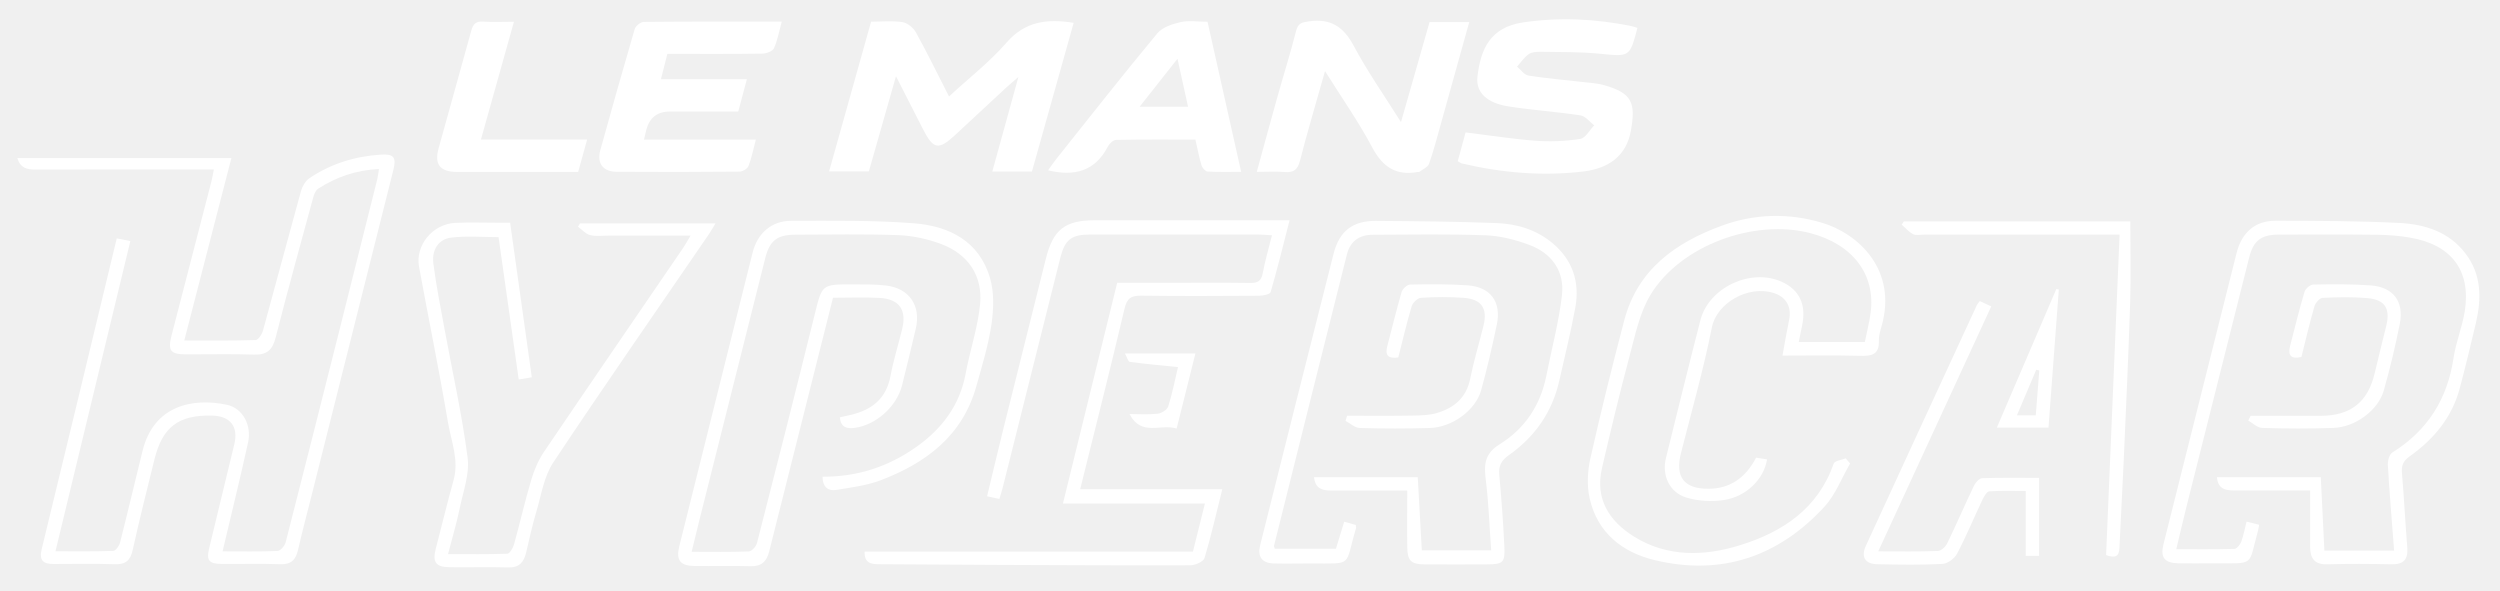
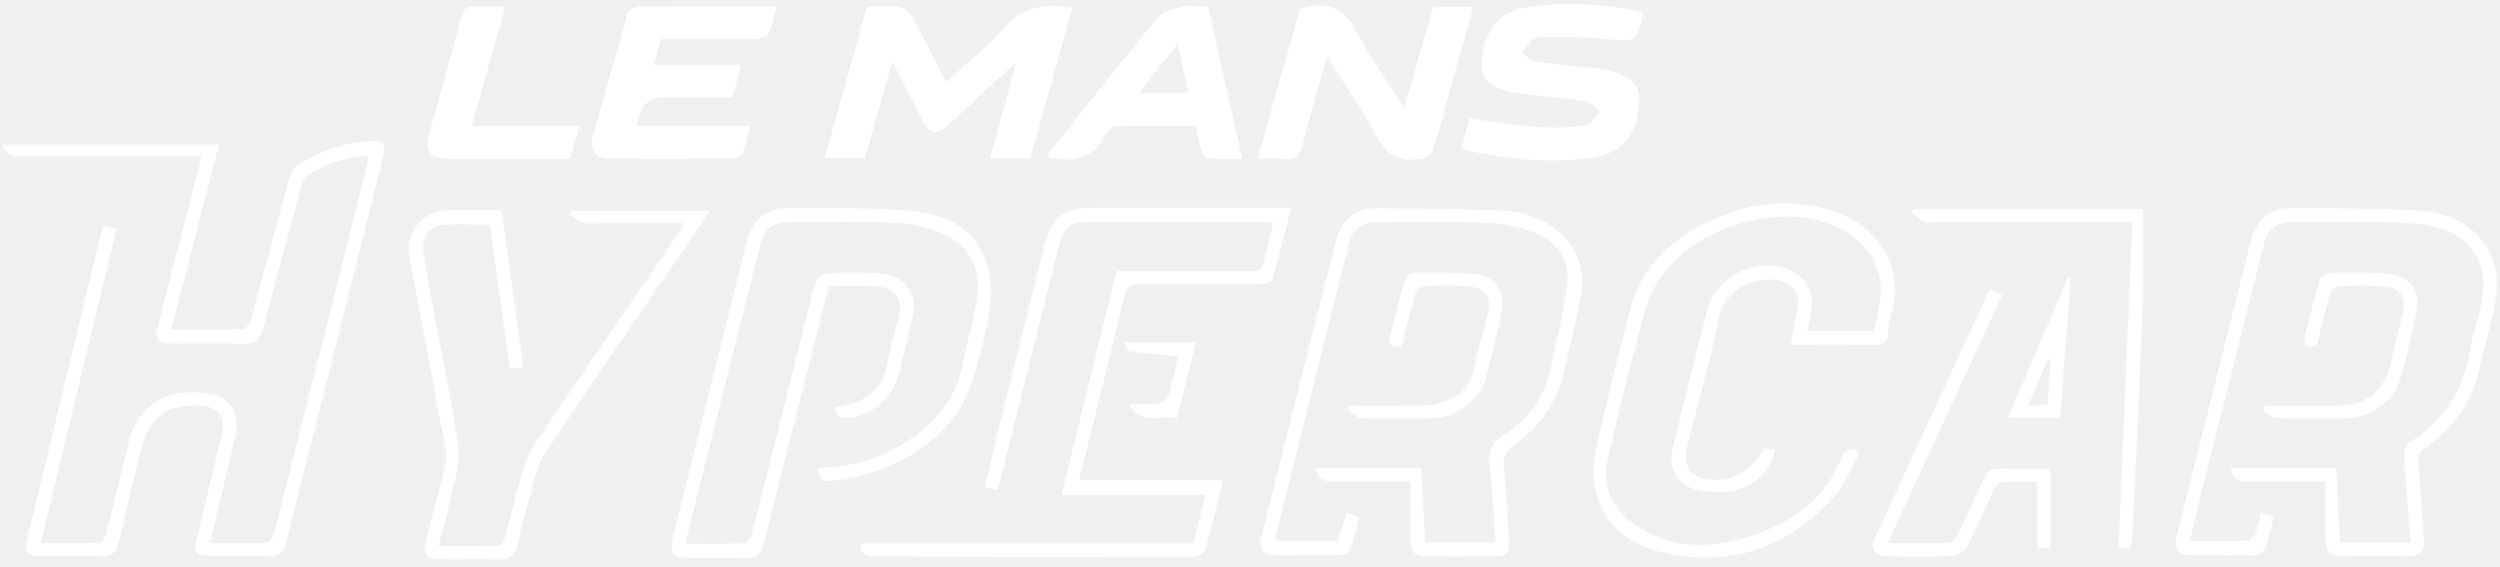
- <svg xmlns="http://www.w3.org/2000/svg" id="Layer_1" data-name="Layer 1" viewBox="0 0 326.29 77.07">
-   <defs>
-     <style>
-       .cls-1 {
-         fill: #fff;
-         stroke-width: 0px;
-       }
-     </style>
-   </defs>
-   <path class="cls-1" d="m29.06,71.96c2.5,0,4.84.05,7.17-.05.38-.02.93-.67,1.05-1.12,2.43-9.46,4.81-18.94,7.2-28.41,1.59-6.31,3.17-12.63,4.75-18.95.1-.4.14-.81.23-1.37-3,.14-5.58,1.05-7.94,2.57-.34.22-.54.77-.66,1.21-1.66,6.07-3.33,12.14-4.89,18.24-.41,1.6-1.15,2.26-2.82,2.2-2.94-.1-5.89-.02-8.84-.03-2.07,0-2.43-.47-1.92-2.47,1.73-6.73,3.48-13.45,5.22-20.17.11-.41.17-.84.3-1.49-.72,0-1.3,0-1.87,0-7.15,0-14.29-.01-21.44.01-1.08,0-1.93-.18-2.34-1.5h27.94c-2.04,7.9-4.07,15.76-6.15,23.81,3.24,0,6.28.04,9.32-.06.34-.01.82-.75.95-1.22,1.67-6.06,3.28-12.15,4.96-18.21.17-.62.58-1.33,1.09-1.68,2.81-1.91,5.97-2.87,9.34-3.09,1.69-.11,2.04.35,1.63,2-3.52,14.06-7.06,28.11-10.59,42.16-.62,2.47-1.28,4.94-1.85,7.42-.3,1.31-.9,1.94-2.35,1.88-2.56-.1-5.13-.01-7.69-.04-1.59-.02-1.94-.47-1.57-2.01,1.09-4.54,2.2-9.07,3.29-13.61.56-2.31-.52-3.69-2.92-3.74-4.34-.1-6.45,1.48-7.49,5.67-.98,3.95-1.97,7.9-2.85,11.87-.3,1.37-.93,1.91-2.34,1.86-2.67-.09-5.35-.03-8.02-.03-1.33,0-1.87-.48-1.52-1.93,3.17-13.02,6.3-26.05,9.44-39.08.11-.46.22-.92.36-1.49.59.12,1.1.22,1.77.36-3.25,13.47-6.48,26.85-9.77,40.48,2.68,0,5.11.04,7.54-.05.32-.01.78-.66.89-1.09,1.02-4,1.95-8.02,2.95-12.02,1.45-5.81,6.44-6.92,10.99-5.96,2.07.44,3.26,2.67,2.77,4.9-1.02,4.66-2.17,9.29-3.33,14.23Z" />
-   <path class="cls-1" d="m155.7,71.98c.53-2.12,1.01-4.07,1.56-6.26h-18.53c2.39-9.71,4.71-19.18,7.08-28.81,2.42,0,4.81,0,7.2,0,3.38,0,6.76-.03,10.15.02.99.02,1.46-.26,1.65-1.28.29-1.59.76-3.15,1.2-4.94-.67-.04-1.23-.1-1.79-.1-7.31,0-14.62,0-21.93,0-2.45,0-3.3.65-3.9,3.03-2.51,10-5.01,20-7.52,30-.12.47-.27.93-.44,1.48-.52-.12-.97-.22-1.6-.35.74-3.07,1.43-6.01,2.16-8.94,1.83-7.37,3.69-14.73,5.52-22.1.93-3.73,2.48-4.98,6.32-4.98,7.75,0,15.49,0,23.24,0,.65,0,1.3,0,2.24,0-.83,3.25-1.59,6.33-2.47,9.37-.08.29-.98.47-1.5.48-5.13.03-10.26.06-15.38-.01-1.31-.02-1.87.32-2.19,1.69-1.84,7.81-3.81,15.59-5.79,23.57h18.55c-.79,3.14-1.45,6.09-2.32,8.98-.14.47-1.21.95-1.86.95-8.34.03-16.69-.02-25.04-.05-5.18-.02-10.36-.06-15.54-.09-1.06,0-1.99-.13-1.92-1.65h42.84Z" />
-   <path class="cls-1" d="m107.36,62.22c4.58.02,8.59-1.32,12.21-3.87,3.38-2.39,5.7-5.45,6.47-9.62.56-3.03,1.59-6,1.88-9.05.35-3.73-1.6-6.54-5.13-7.85-1.76-.65-3.68-1.07-5.55-1.14-4.47-.16-8.94-.07-13.41-.06-2.37,0-3.37.75-3.95,3.05-2.88,11.41-5.74,22.83-8.61,34.25-.33,1.3-.64,2.61-1,4.09,2.58,0,5.03.05,7.47-.05.38-.02.95-.65,1.06-1.1,2.55-9.93,5.07-19.87,7.53-29.82.97-3.92.9-3.95,4.93-3.93,1.47,0,2.95-.03,4.41.15,3.01.36,4.55,2.65,3.86,5.6-.58,2.48-1.18,4.96-1.8,7.43-.71,2.79-3.44,5.21-6.24,5.55-.96.12-1.75-.06-1.88-1.38.51-.11,1.01-.22,1.51-.34,2.71-.66,4.55-2.12,5.1-5.04.39-2.08,1.03-4.1,1.53-6.16.61-2.51-.39-3.92-3-4.05-1.95-.1-3.92-.02-6.03-.02-1.02,4.07-2.03,8.1-3.05,12.13-1.76,7-3.53,13.99-5.28,20.99-.32,1.27-.98,1.96-2.4,1.92-2.45-.07-4.91,0-7.36-.03-1.85-.02-2.42-.76-1.98-2.55,3.19-12.79,6.38-25.57,9.58-38.36.63-2.51,2.47-4.14,5.02-4.14,5.34,0,10.7-.09,16.01.32,4.57.35,8.54,2.31,9.95,7.13.56,1.89.48,4.09.19,6.08-.4,2.72-1.23,5.39-1.97,8.05-1.81,6.5-6.6,10.05-12.54,12.3-1.81.68-3.8.92-5.72,1.24-1.02.17-1.79-.29-1.82-1.72Z" />
-   <path class="cls-1" d="m134.7,22.39h-5.19c1.11-4.03,2.2-7.96,3.41-12.35-.74.65-1.17,1-1.57,1.37-2.24,2.07-4.47,4.16-6.71,6.23-2.16,2-2.83,1.86-4.19-.81-1.1-2.17-2.21-4.34-3.51-6.88-1.24,4.36-2.38,8.37-3.54,12.42h-5.19c1.84-6.56,3.64-12.99,5.48-19.54,1.4,0,2.78-.15,4.1.06.65.1,1.43.74,1.76,1.35,1.49,2.7,2.84,5.47,4.31,8.35,2.61-2.41,5.31-4.5,7.51-7.03,2.41-2.77,5.26-3.14,8.76-2.58-1.8,6.43-3.61,12.87-5.44,19.39Z" />
-   <path class="cls-1" d="m232.64,46.42c.31-1.7.56-3.19.87-4.67.35-1.69-.38-3.01-2.05-3.52-3.34-1.03-7.4,1.34-8.03,4.49-1.1,5.53-2.65,10.96-4.04,16.43-.79,3.12.41,4.67,3.64,4.64,2.69-.02,4.76-1.35,6.17-4.06.44.07.94.15,1.43.23-.41,2.55-2.68,4.85-5.62,5.3-1.6.24-3.4.15-4.94-.33-2.21-.69-3.19-2.92-2.64-5.14,1.48-6,2.96-12.01,4.5-18,1.1-4.28,6.6-6.84,10.62-5.01,2.31,1.05,3.22,2.98,2.66,5.67-.14.69-.28,1.37-.44,2.19h8.62c.26-1.31.6-2.57.76-3.85.65-4.99-2.35-8.91-7.86-10.36-7.3-1.91-16.92,1.57-20.85,8.01-1.45,2.38-2.03,5.33-2.77,8.09-1.29,4.82-2.45,9.68-3.58,14.54-.94,4.02.91,6.92,4.15,8.95,4.38,2.73,9.21,2.59,13.89,1.13,5.54-1.72,10.15-4.77,12.2-10.65.13-.36,1.02-.46,1.56-.68.19.22.38.45.58.67-1.1,1.89-1.9,4.06-3.34,5.63-6.01,6.54-13.48,9.08-22.19,6.98-4.19-1.01-7.43-3.56-8.45-7.99-.39-1.67-.3-3.59.08-5.28,1.35-6.03,2.85-12.04,4.42-18.02,1.74-6.63,6.69-10.13,12.69-12.34,4.29-1.58,8.76-1.71,13.17-.38,4.71,1.42,9.81,6.15,7.73,13.47-.18.62-.38,1.28-.36,1.91.07,1.89-1.01,2.01-2.51,1.97-3.31-.09-6.63-.03-10.08-.03Z" />
-   <path class="cls-1" d="m284.02,71.68c2.62,0,5.11.03,7.59-.04.32,0,.75-.53.9-.91.3-.8.45-1.66.7-2.65.58.15,1.07.27,1.64.41-.05.29-.07.5-.12.69-1.35,4.81-.27,4.33-5.85,4.34-1.53,0-3.05.03-4.58,0-1.8-.04-2.36-.77-1.94-2.46,3.18-12.68,6.36-25.36,9.55-38.04.68-2.68,2.41-4.21,5.08-4.21,5.39.01,10.8.02,16.18.29,3.32.17,6.47,1.16,8.62,3.99,2.09,2.74,2.1,5.86,1.36,9.04-.67,2.85-1.36,5.7-2.11,8.54-1.01,3.81-3.4,6.66-6.54,8.89-.83.59-1.09,1.17-1.01,2.15.28,3.26.44,6.52.7,9.78.12,1.56-.52,2.19-2.07,2.16-2.78-.06-5.56-.08-8.34,0-1.68.06-2.26-.75-2.27-2.25,0-2.39,0-4.78,0-7.39-3.6,0-6.79,0-9.99,0-1.14,0-2.04-.24-2.17-1.73h13.55c.15,3.14.31,6.32.47,9.58h9.1c-.29-3.78-.6-7.47-.82-11.16-.03-.55.19-1.4.59-1.64,4.59-2.87,7.18-6.96,7.98-12.31.31-2.08,1.15-4.09,1.48-6.17.81-5.27-1.74-8.64-7.16-9.57-1.39-.24-2.81-.35-4.22-.37-4.31-.05-8.62-.03-12.92-.02-2.28,0-3.3.8-3.84,2.96-2.72,10.78-5.43,21.57-8.14,32.35-.46,1.83-.88,3.67-1.38,5.74Z" />
-   <path class="cls-1" d="m183.64,64.02c-3.66,0-6.82,0-9.97,0-1.15,0-2.01-.29-2.17-1.74h13.54c.18,3.15.35,6.29.53,9.55h9.05c-.22-3.06-.32-6.1-.69-9.1-.25-2.01-.24-3.49,1.82-4.76,3.25-2.01,5.31-5.08,6.07-8.92.69-3.51,1.63-6.98,2.04-10.52.36-3.15-1.34-5.49-4.29-6.58-1.81-.67-3.78-1.17-5.69-1.24-4.9-.18-9.81-.09-14.72-.07-1.75,0-2.93.86-3.36,2.54-3.19,12.68-6.35,25.36-9.52,38.05-.02.09.05.2.1.39h7.98c.33-1.09.69-2.26,1.08-3.53.56.16,1.05.3,1.51.43.02.21.06.33.03.43-1.53,5.12-.24,4.57-6,4.59-1.58,0-3.16.04-4.74,0-1.54-.05-2.14-.87-1.77-2.38,3.18-12.68,6.36-25.36,9.58-38.03.75-2.96,2.49-4.32,5.52-4.3,5.29.04,10.57.08,15.85.29,2.64.11,5.17.89,7.25,2.65,2.59,2.18,3.53,5.06,2.94,8.34-.58,3.2-1.38,6.36-2.09,9.54-.92,4.13-3.19,7.36-6.61,9.77-.96.68-1.34,1.38-1.23,2.55.28,3.09.51,6.19.66,9.29.11,2.17-.15,2.39-2.26,2.4-2.73.01-5.45.02-8.18,0-1.73-.01-2.21-.48-2.23-2.26-.04-2.39,0-4.77,0-7.35Z" />
-   <path class="cls-1" d="m172.94,9.27c-1.16,4.12-2.29,7.89-3.27,11.7-.31,1.21-.85,1.58-2.02,1.48-1.14-.09-2.28-.02-3.62-.02.9-3.28,1.76-6.45,2.64-9.6.82-2.93,1.74-5.83,2.48-8.77.26-1.04.76-1.14,1.67-1.27,2.8-.41,4.51.66,5.85,3.17,1.78,3.35,3.98,6.47,6.18,9.98,1.3-4.55,2.51-8.8,3.73-13.06h5.18c-1.25,4.51-2.48,8.93-3.72,13.35-.48,1.72-.93,3.46-1.53,5.15-.16.45-.83.71-1.28,1.06-.03.03-.11,0-.16,0-2.85.53-4.61-.63-5.98-3.21-1.77-3.34-3.97-6.46-6.16-9.96Z" />
-   <path class="cls-1" d="m87.1,7.04c-.29,1.15-.54,2.13-.84,3.3h11.22c-.39,1.46-.74,2.76-1.13,4.22-2.97,0-5.95,0-8.94,0q-2.44,0-3.06,2.4c-.09.36-.17.72-.3,1.26h14.6c-.34,1.28-.55,2.41-.96,3.45-.14.35-.77.73-1.18.73-5.34.05-10.68.06-16.03.02-1.79-.01-2.6-1.12-2.13-2.82,1.46-5.28,2.95-10.55,4.49-15.81.12-.41.78-.93,1.19-.93,5.94-.06,11.88-.04,18-.04-.34,1.24-.54,2.42-1.01,3.47-.18.4-.99.7-1.52.71-4.08.06-8.17.03-12.4.03Z" />
-   <path class="cls-1" d="m213.71,3.64c-1.01,3.85-1,3.76-4.94,3.37-2.54-.25-5.11-.21-7.66-.25-.53,0-1.18.02-1.58.3-.6.42-1.03,1.08-1.53,1.64.49.4.94,1.07,1.47,1.16,2.31.37,4.64.56,6.97.83.97.11,1.97.16,2.9.42,3.75,1.04,4.14,2.38,3.52,5.93-.58,3.33-2.95,4.95-6.19,5.34-5.36.64-10.65.18-15.88-1.05-.15-.04-.28-.15-.53-.29.34-1.26.69-2.53,1.02-3.76,3.1.38,6.1.86,9.12,1.09,1.94.14,3.93.06,5.85-.24.68-.11,1.22-1.15,1.82-1.77-.59-.45-1.14-1.2-1.79-1.3-3.12-.48-6.28-.68-9.39-1.17-2.79-.43-4.29-1.81-4.06-3.85.4-3.66,1.7-6.48,5.93-7.11,4.72-.71,9.45-.48,14.14.47.26.05.51.15.82.24Z" />
-   <path class="cls-1" d="m69.41,49.24c-.59.1-1.01.17-1.71.29-.88-6.21-1.75-12.38-2.63-18.58-2.1,0-4.16-.18-6.17.06-1.65.19-2.57,1.58-2.34,3.38.37,2.9.95,5.78,1.48,8.67,1.02,5.55,2.27,11.08,2.99,16.67.28,2.14-.59,4.45-1.04,6.66-.4,1.91-.95,3.78-1.51,5.93,2.67,0,5.21.04,7.73-.05.31-.01.73-.71.86-1.16.79-2.82,1.43-5.68,2.27-8.49.38-1.27.92-2.56,1.66-3.65,6.02-8.89,12.1-17.74,18.16-26.61.29-.43.54-.89.97-1.61-3.75,0-7.21,0-10.68,0-.82,0-1.67.13-2.44-.07-.58-.15-1.05-.71-1.57-1.09.08-.14.17-.29.25-.43h17.69c-.31.51-.54.94-.82,1.35-6.8,9.94-13.69,19.82-20.35,29.85-1.21,1.82-1.56,4.23-2.2,6.39-.53,1.77-.92,3.58-1.34,5.37-.3,1.25-.9,1.99-2.35,1.94-2.56-.08-5.13.01-7.69-.03-1.76-.03-2.2-.68-1.76-2.39.78-2.99,1.5-6,2.33-8.98.73-2.62-.31-5.05-.73-7.52-1.15-6.8-2.54-13.55-3.78-20.33-.51-2.8,1.79-5.58,4.72-5.72,1.9-.09,3.82-.02,5.73-.02.43,0,.86,0,1.44,0,.94,6.72,1.87,13.36,2.83,20.18Z" />
-   <path class="cls-1" d="m157.6,2.83c1.47,6.57,2.91,12.96,4.39,19.6-1.52,0-2.96.04-4.39-.04-.28-.02-.68-.47-.78-.8-.32-1.04-.51-2.11-.8-3.37-3.44,0-6.9-.03-10.36.04-.37,0-.87.49-1.07.87-1.66,3.21-4.34,3.93-7.8,3.1.33-.46.67-.97,1.04-1.44,4.38-5.5,8.72-11.02,13.21-16.43.66-.8,1.95-1.22,3.03-1.47,1.08-.25,2.27-.05,3.54-.05Zm-3.92,4.84c-1.77,2.24-3.29,4.16-4.94,6.26h6.32c-.45-2.03-.88-3.96-1.38-6.26Z" />
-   <path class="cls-1" d="m67.08,2.83c-1.46,5.2-2.86,10.2-4.31,15.38h13.86c-.41,1.48-.76,2.77-1.17,4.23-1.77,0-3.56,0-5.34,0-3.49,0-6.98.01-10.47,0-2.22-.01-2.98-.97-2.41-3.07,1.41-5.13,2.87-10.24,4.27-15.37.24-.88.63-1.25,1.57-1.18,1.25.09,2.5.02,3.99.02Z" />
-   <path class="cls-1" d="m276.65,30.62c-8.72,0-17.12,0-25.51,0-.49,0-1.06.14-1.45-.06-.56-.28-1-.82-1.49-1.24.09-.14.19-.28.28-.42h29.56c0,3.57.09,7.09-.02,10.61-.22,6.87-.54,13.74-.84,20.6-.17,3.81-.39,7.62-.56,11.43-.05,1.06-.51,1.35-1.74.91.58-13.81,1.17-27.72,1.76-41.83Z" />
-   <path class="cls-1" d="m258.41,39.3c.45.21.89.42,1.48.69-4.9,10.62-9.78,21.19-14.75,31.97,2.79,0,5.3.05,7.79-.05.43-.02,1.01-.56,1.22-1.01,1.21-2.49,2.3-5.04,3.5-7.54.2-.41.7-.94,1.07-.95,2.49-.08,4.99-.04,7.41-.04v10.18h-1.74v-8.47c-1.56,0-3.17-.06-4.76.05-.31.02-.66.63-.86,1.03-1.12,2.36-2.12,4.78-3.33,7.09-.33.63-1.24,1.32-1.92,1.35-2.83.15-5.67.1-8.5.04-1.6-.03-2.16-.95-1.5-2.39,4.81-10.47,9.64-20.94,14.48-31.4.09-.19.25-.35.4-.56Z" />
-   <path class="cls-1" d="m182.51,46.65c-1.34.21-1.76-.3-1.45-1.46.62-2.36,1.19-4.73,1.87-7.07.12-.41.72-.97,1.1-.98,2.5-.05,5.02-.07,7.52.1,2.99.21,4.43,2.17,3.81,5.12-.6,2.87-1.26,5.72-2.04,8.55-.72,2.62-3.77,4.86-6.69,4.95-3.05.09-6.11.09-9.16,0-.63-.02-1.24-.6-1.86-.93.07-.22.14-.45.21-.67,2.85,0,5.7.03,8.55-.02,1.08-.02,2.21-.04,3.22-.35,2.2-.67,3.79-1.98,4.29-4.44.47-2.34,1.17-4.63,1.74-6.94.56-2.27-.25-3.47-2.61-3.64-1.84-.13-3.71-.12-5.56,0-.43.03-1.06.63-1.2,1.09-.66,2.22-1.19,4.49-1.75,6.68Z" />
-   <path class="cls-1" d="m293.75,54.27c3.05,0,6.09,0,9.14,0,3.94-.01,6.17-1.81,7.06-5.61.48-2.06,1-4.11,1.5-6.16.54-2.23-.17-3.39-2.46-3.59-1.95-.17-3.92-.13-5.88-.03-.37.02-.91.66-1.04,1.1-.63,2.18-1.14,4.4-1.7,6.61-1.35.31-1.79-.19-1.48-1.42.61-2.36,1.19-4.73,1.88-7.07.12-.41.73-.95,1.13-.96,2.5-.05,5.02-.07,7.51.11,2.95.21,4.38,2.1,3.8,5.03-.58,2.92-1.28,5.83-2.09,8.69-.72,2.57-3.72,4.78-6.57,4.88-3.1.11-6.21.1-9.31,0-.61-.02-1.21-.62-1.81-.96.11-.21.21-.42.32-.63Z" />
-   <path class="cls-1" d="m267.35,55.81h-6.73c2.61-6.08,5.18-12.08,7.76-18.08.11.02.22.03.33.05-.45,5.95-.89,11.9-1.35,18.03Zm-1.65-1.6c.16-2.04.31-3.95.46-5.86l-.4-.09c-.82,1.93-1.64,3.87-2.52,5.95h2.46Z" />
-   <path class="cls-1" d="m153.75,47.91c-2.16-.22-4.24-.4-6.3-.68-.21-.03-.35-.59-.63-1.1h9.2c-.8,3.2-1.59,6.39-2.45,9.8-2.09-.66-4.61,1.08-6.15-1.89,1.22,0,2.46.09,3.67-.04.51-.06,1.24-.52,1.38-.95.54-1.7.88-3.46,1.28-5.15Z" />
+ <svg xmlns="http://www.w3.org/2000/svg" width="322" height="73" viewBox="0 0 322 73" fill="none">
+   <path d="M27.06 69.96C29.56 69.96 31.9 70.01 34.23 69.91C34.61 69.89 35.16 69.24 35.28 68.79C37.71 59.33 40.09 49.85 42.48 40.38C44.07 34.07 45.65 27.75 47.23 21.43C47.33 21.03 47.37 20.62 47.46 20.06C44.46 20.2 41.88 21.11 39.52 22.63C39.18 22.85 38.98 23.4 38.86 23.84C37.2 29.91 35.53 35.98 33.97 42.08C33.56 43.68 32.82 44.34 31.15 44.28C28.21 44.18 25.26 44.26 22.31 44.25C20.24 44.25 19.88 43.78 20.39 41.78C22.12 35.05 23.87 28.33 25.61 21.61C25.72 21.2 25.78 20.77 25.91 20.12C25.19 20.12 24.61 20.12 24.04 20.12C16.89 20.12 9.75 20.11 2.6 20.13C1.52 20.13 0.67 19.95 0.26 18.63H28.2C26.16 26.53 24.13 34.39 22.05 42.44C25.29 42.44 28.33 42.48 31.37 42.38C31.71 42.37 32.19 41.63 32.32 41.16C33.99 35.1 35.6 29.01 37.28 22.95C37.45 22.33 37.86 21.62 38.37 21.27C41.18 19.36 44.34 18.4 47.71 18.18C49.4 18.07 49.75 18.53 49.34 20.18C45.82 34.24 42.28 48.29 38.75 62.34C38.13 64.81 37.47 67.28 36.9 69.76C36.6 71.07 36 71.7 34.55 71.64C31.99 71.54 29.42 71.63 26.86 71.6C25.27 71.58 24.92 71.13 25.29 69.59C26.38 65.05 27.49 60.52 28.58 55.98C29.14 53.67 28.06 52.29 25.66 52.24C21.32 52.14 19.21 53.72 18.17 57.91C17.19 61.86 16.2 65.81 15.32 69.78C15.02 71.15 14.39 71.69 12.98 71.64C10.31 71.55 7.63 71.61 4.96 71.61C3.63 71.61 3.09 71.13 3.44 69.68C6.61 56.66 9.74 43.63 12.88 30.6C12.99 30.14 13.1 29.68 13.24 29.11C13.83 29.23 14.34 29.33 15.01 29.47C11.76 42.94 8.53 56.32 5.24 69.95C7.92 69.95 10.35 69.99 12.78 69.9C13.1 69.89 13.56 69.24 13.67 68.81C14.69 64.81 15.62 60.79 16.62 56.79C18.07 50.98 23.06 49.87 27.61 50.83C29.68 51.27 30.87 53.5 30.38 55.73C29.36 60.39 28.21 65.02 27.05 69.96H27.06Z" fill="white" />
+   <path d="M153.7 69.98C154.23 67.86 154.71 65.91 155.26 63.72H136.73C139.12 54.01 141.44 44.54 143.81 34.91C146.23 34.91 148.62 34.91 151.01 34.91C154.39 34.91 157.77 34.88 161.16 34.93C162.15 34.95 162.62 34.67 162.81 33.65C163.1 32.06 163.57 30.5 164.01 28.71C163.34 28.67 162.78 28.61 162.22 28.61C154.91 28.61 147.6 28.61 140.29 28.61C137.84 28.61 136.99 29.26 136.39 31.64C133.88 41.64 131.38 51.64 128.87 61.64C128.75 62.11 128.6 62.57 128.43 63.12C127.91 63 127.46 62.9 126.83 62.77C127.57 59.7 128.26 56.76 128.99 53.83C130.82 46.46 132.68 39.1 134.51 31.73C135.44 28 136.99 26.75 140.83 26.75C148.58 26.75 156.32 26.75 164.07 26.75C164.72 26.75 165.37 26.75 166.31 26.75C165.48 30 164.72 33.08 163.84 36.12C163.76 36.41 162.86 36.59 162.34 36.6C157.21 36.63 152.08 36.66 146.96 36.59C145.65 36.57 145.09 36.91 144.77 38.28C142.93 46.09 140.96 53.87 138.98 61.85H157.53C156.74 64.99 156.08 67.94 155.21 70.83C155.07 71.3 154 71.78 153.35 71.78C145.01 71.81 136.66 71.76 128.31 71.73C123.13 71.71 117.95 71.67 112.77 71.64C111.71 71.64 110.78 71.51 110.85 69.99H153.69L153.7 69.98Z" fill="white" />
+   <path d="M105.36 60.22C109.94 60.24 113.95 58.9 117.57 56.35C120.95 53.96 123.27 50.9 124.04 46.73C124.6 43.7 125.63 40.73 125.92 37.68C126.27 33.95 124.32 31.14 120.79 29.83C119.03 29.18 117.11 28.76 115.24 28.69C110.77 28.53 106.3 28.62 101.83 28.63C99.46 28.63 98.46 29.38 97.88 31.68C95 43.09 92.14 54.51 89.27 65.93C88.94 67.23 88.63 68.54 88.27 70.02C90.85 70.02 93.3 70.07 95.74 69.97C96.12 69.95 96.69 69.32 96.8 68.87C99.35 58.94 101.87 49 104.33 39.05C105.3 35.13 105.23 35.1 109.26 35.12C110.73 35.12 112.21 35.09 113.67 35.27C116.68 35.63 118.22 37.92 117.53 40.87C116.95 43.35 116.35 45.83 115.73 48.3C115.02 51.09 112.29 53.51 109.49 53.85C108.53 53.97 107.74 53.79 107.61 52.47C108.12 52.36 108.62 52.25 109.12 52.13C111.83 51.47 113.67 50.01 114.22 47.09C114.61 45.01 115.25 42.99 115.75 40.93C116.36 38.42 115.36 37.01 112.75 36.88C110.8 36.78 108.83 36.86 106.72 36.86C105.7 40.93 104.69 44.96 103.67 48.99C101.91 55.99 100.14 62.98 98.39 69.98C98.07 71.25 97.41 71.94 95.99 71.9C93.54 71.83 91.08 71.9 88.63 71.87C86.78 71.85 86.21 71.11 86.65 69.32C89.84 56.53 93.03 43.75 96.23 30.96C96.86 28.45 98.7 26.82 101.25 26.82C106.59 26.82 111.95 26.73 117.26 27.14C121.83 27.49 125.8 29.45 127.21 34.27C127.77 36.16 127.69 38.36 127.4 40.35C127 43.07 126.17 45.74 125.43 48.4C123.62 54.9 118.83 58.45 112.89 60.7C111.08 61.38 109.09 61.62 107.17 61.94C106.15 62.11 105.38 61.65 105.35 60.22H105.36Z" fill="white" />
+   <path d="M132.7 20.39H127.51C128.62 16.36 129.71 12.43 130.92 8.04C130.18 8.69 129.75 9.04 129.35 9.41C127.11 11.48 124.88 13.57 122.64 15.64C120.48 17.64 119.81 17.5 118.45 14.83C117.35 12.66 116.24 10.49 114.94 7.95C113.7 12.31 112.56 16.32 111.4 20.37H106.21C108.05 13.81 109.85 7.38 111.69 0.83C113.09 0.83 114.47 0.68 115.79 0.89C116.44 0.99 117.22 1.63 117.55 2.24C119.04 4.94 120.39 7.71 121.86 10.59C124.47 8.18 127.17 6.09 129.37 3.56C131.78 0.79 134.63 0.42 138.13 0.98C136.33 7.41 134.52 13.85 132.69 20.37L132.7 20.39Z" fill="white" />
+   <path d="M230.64 44.42C230.95 42.72 231.2 41.23 231.51 39.75C231.86 38.06 231.13 36.74 229.46 36.23C226.12 35.2 222.06 37.57 221.43 40.72C220.33 46.25 218.78 51.68 217.39 57.15C216.6 60.27 217.8 61.82 221.03 61.79C223.72 61.77 225.79 60.44 227.2 57.73C227.64 57.8 228.14 57.88 228.63 57.96C228.22 60.51 225.95 62.81 223.01 63.26C221.41 63.5 219.61 63.41 218.07 62.93C215.86 62.24 214.88 60.01 215.43 57.79C216.91 51.79 218.39 45.78 219.93 39.79C221.03 35.51 226.53 32.95 230.55 34.78C232.86 35.83 233.77 37.76 233.21 40.45C233.07 41.14 232.93 41.82 232.77 42.64H241.39C241.65 41.33 241.99 40.07 242.15 38.79C242.8 33.8 239.8 29.88 234.29 28.43C226.99 26.52 217.37 30 213.44 36.44C211.99 38.82 211.41 41.77 210.67 44.53C209.38 49.35 208.22 54.21 207.09 59.07C206.15 63.09 208 65.99 211.24 68.02C215.62 70.75 220.45 70.61 225.13 69.15C230.67 67.43 235.28 64.38 237.33 58.5C237.46 58.14 238.35 58.04 238.89 57.82C239.08 58.04 239.27 58.27 239.47 58.49C238.37 60.38 237.57 62.55 236.13 64.12C230.12 70.66 222.65 73.2 213.94 71.1C209.75 70.09 206.51 67.54 205.49 63.11C205.1 61.44 205.19 59.52 205.57 57.83C206.92 51.8 208.42 45.79 209.99 39.81C211.73 33.18 216.68 29.68 222.68 27.47C226.97 25.89 231.44 25.76 235.85 27.09C240.56 28.51 245.66 33.24 243.58 40.56C243.4 41.18 243.2 41.84 243.22 42.47C243.29 44.36 242.21 44.48 240.71 44.44C237.4 44.35 234.08 44.41 230.63 44.41L230.64 44.42Z" fill="white" />
+   <path d="M282.02 69.68C284.64 69.68 287.13 69.71 289.61 69.64C289.93 69.64 290.36 69.11 290.51 68.73C290.81 67.93 290.96 67.07 291.21 66.08C291.79 66.23 292.28 66.35 292.85 66.49C292.8 66.78 292.78 66.99 292.73 67.18C291.38 71.99 292.46 71.51 286.88 71.52C285.35 71.52 283.83 71.55 282.3 71.52C280.5 71.48 279.94 70.75 280.36 69.06C283.54 56.38 286.72 43.7 289.91 31.02C290.59 28.34 292.32 26.81 294.99 26.81C300.38 26.82 305.79 26.83 311.17 27.1C314.49 27.27 317.64 28.26 319.79 31.09C321.88 33.83 321.89 36.95 321.15 40.13C320.48 42.98 319.79 45.83 319.04 48.67C318.03 52.48 315.64 55.33 312.5 57.56C311.67 58.15 311.41 58.73 311.49 59.71C311.77 62.97 311.93 66.23 312.19 69.49C312.31 71.05 311.67 71.68 310.12 71.65C307.34 71.59 304.56 71.57 301.78 71.65C300.1 71.71 299.52 70.9 299.51 69.4C299.51 67.01 299.51 64.62 299.51 62.01C295.91 62.01 292.72 62.01 289.52 62.01C288.38 62.01 287.48 61.77 287.35 60.28H300.9C301.05 63.42 301.21 66.6 301.37 69.86H310.47C310.18 66.08 309.87 62.39 309.65 58.7C309.62 58.15 309.84 57.3 310.24 57.06C314.83 54.19 317.42 50.1 318.22 44.75C318.53 42.67 319.37 40.66 319.7 38.58C320.51 33.31 317.96 29.94 312.54 29.01C311.15 28.77 309.73 28.66 308.32 28.64C304.01 28.59 299.7 28.61 295.4 28.62C293.12 28.62 292.1 29.42 291.56 31.58C288.84 42.36 286.13 53.15 283.42 63.93C282.96 65.76 282.54 67.6 282.04 69.67L282.02 69.68Z" fill="white" />
+   <path d="M181.64 62.02C177.98 62.02 174.82 62.02 171.67 62.02C170.52 62.02 169.66 61.73 169.5 60.28H183.04C183.22 63.43 183.39 66.57 183.57 69.83H192.62C192.4 66.77 192.3 63.73 191.93 60.73C191.68 58.72 191.69 57.24 193.75 55.97C197 53.96 199.06 50.89 199.82 47.05C200.51 43.54 201.45 40.07 201.86 36.53C202.22 33.38 200.52 31.04 197.57 29.95C195.76 29.28 193.79 28.78 191.88 28.71C186.98 28.53 182.07 28.62 177.16 28.64C175.41 28.64 174.23 29.5 173.8 31.18C170.61 43.86 167.45 56.54 164.28 69.23C164.26 69.32 164.33 69.43 164.38 69.62H172.36C172.69 68.53 173.05 67.36 173.44 66.09C174 66.25 174.49 66.39 174.95 66.52C174.97 66.73 175.01 66.85 174.98 66.95C173.45 72.07 174.74 71.52 168.98 71.54C167.4 71.54 165.82 71.58 164.24 71.54C162.7 71.49 162.1 70.67 162.47 69.16C165.65 56.48 168.83 43.8 172.05 31.13C172.8 28.17 174.54 26.81 177.57 26.83C182.86 26.87 188.14 26.91 193.42 27.12C196.06 27.23 198.59 28.01 200.67 29.77C203.26 31.95 204.2 34.83 203.61 38.11C203.03 41.31 202.23 44.47 201.52 47.65C200.6 51.78 198.33 55.01 194.91 57.42C193.95 58.1 193.57 58.8 193.68 59.97C193.96 63.06 194.19 66.16 194.34 69.26C194.45 71.43 194.19 71.65 192.08 71.66C189.35 71.67 186.63 71.68 183.9 71.66C182.17 71.65 181.69 71.18 181.67 69.4C181.63 67.01 181.67 64.63 181.67 62.05L181.64 62.02Z" fill="white" />
+   <path d="M170.94 7.27C169.78 11.39 168.65 15.16 167.67 18.97C167.36 20.18 166.82 20.55 165.65 20.45C164.51 20.36 163.37 20.43 162.03 20.43C162.93 17.15 163.79 13.98 164.67 10.83C165.49 7.9 166.41 5 167.15 2.06C167.41 1.02 167.91 0.92 168.82 0.79C171.62 0.38 173.33 1.45 174.67 3.96C176.45 7.31 178.65 10.43 180.85 13.94C182.15 9.39 183.36 5.14 184.58 0.88H189.76C188.51 5.39 187.28 9.81 186.04 14.23C185.56 15.95 185.11 17.69 184.51 19.38C184.35 19.83 183.68 20.09 183.23 20.44C183.2 20.47 183.12 20.44 183.07 20.44C180.22 20.97 178.46 19.81 177.09 17.23C175.32 13.89 173.12 10.77 170.93 7.27H170.94Z" fill="white" />
+   <path d="M85.1 5.04C84.81 6.19 84.56 7.17 84.26 8.34H95.48C95.09 9.8 94.74 11.1 94.35 12.56C91.38 12.56 88.4 12.56 85.41 12.56C83.783 12.56 82.763 13.36 82.35 14.96C82.26 15.32 82.18 15.68 82.05 16.22H96.65C96.31 17.5 96.1 18.63 95.69 19.67C95.55 20.02 94.92 20.4 94.51 20.4C89.17 20.45 83.83 20.46 78.48 20.42C76.69 20.41 75.88 19.3 76.35 17.6C77.81 12.32 79.3 7.05 80.84 1.79C80.96 1.38 81.62 0.86 82.03 0.86C87.97 0.8 93.91 0.82 100.03 0.82C99.69 2.06 99.49 3.24 99.02 4.29C98.84 4.69 98.03 4.99 97.5 5C93.42 5.06 89.33 5.03 85.1 5.03V5.04Z" fill="white" />
+   <path d="M211.71 1.64C210.7 5.49 210.71 5.4 206.77 5.01C204.23 4.76 201.66 4.8 199.11 4.76C198.58 4.76 197.93 4.78 197.53 5.06C196.93 5.48 196.5 6.14 196 6.7C196.49 7.1 196.94 7.77 197.47 7.86C199.78 8.23 202.11 8.42 204.44 8.69C205.41 8.8 206.41 8.85 207.34 9.11C211.09 10.15 211.48 11.49 210.86 15.04C210.28 18.37 207.91 19.99 204.67 20.38C199.31 21.02 194.02 20.56 188.79 19.33C188.64 19.29 188.51 19.18 188.26 19.04C188.6 17.78 188.95 16.51 189.28 15.28C192.38 15.66 195.38 16.14 198.4 16.37C200.34 16.51 202.33 16.43 204.25 16.13C204.93 16.02 205.47 14.98 206.07 14.36C205.48 13.91 204.93 13.16 204.28 13.06C201.16 12.58 198 12.38 194.89 11.89C192.1 11.46 190.6 10.08 190.83 8.04C191.23 4.38 192.53 1.56 196.76 0.93C201.48 0.22 206.21 0.45 210.9 1.4C211.16 1.45 211.41 1.55 211.72 1.64H211.71Z" fill="white" />
+   <path d="M67.41 47.24C66.82 47.34 66.4 47.41 65.7 47.53C64.82 41.32 63.95 35.15 63.07 28.95C60.97 28.95 58.91 28.77 56.9 29.01C55.25 29.2 54.33 30.59 54.56 32.39C54.93 35.29 55.51 38.17 56.04 41.06C57.06 46.61 58.31 52.14 59.03 57.73C59.31 59.87 58.44 62.18 57.99 64.39C57.59 66.3 57.04 68.17 56.48 70.32C59.15 70.32 61.69 70.36 64.21 70.27C64.52 70.26 64.94 69.56 65.07 69.11C65.86 66.29 66.5 63.43 67.34 60.62C67.72 59.35 68.26 58.06 69 56.97C75.02 48.08 81.1 39.23 87.16 30.36C87.45 29.93 87.7 29.47 88.13 28.75C84.38 28.75 80.92 28.75 77.45 28.75C76.63 28.75 75.78 28.88 75.01 28.68C74.43 28.53 73.96 27.97 73.44 27.59C73.52 27.45 73.61 27.3 73.69 27.16H91.38C91.07 27.67 90.84 28.1 90.56 28.51C83.76 38.45 76.87 48.33 70.21 58.36C69 60.18 68.65 62.59 68.01 64.75C67.48 66.52 67.09 68.33 66.67 70.12C66.37 71.37 65.77 72.11 64.32 72.06C61.76 71.98 59.19 72.07 56.63 72.03C54.87 72 54.43 71.35 54.87 69.64C55.65 66.65 56.37 63.64 57.2 60.66C57.93 58.04 56.89 55.61 56.47 53.14C55.32 46.34 53.93 39.59 52.69 32.81C52.18 30.01 54.48 27.23 57.41 27.09C59.31 27 61.23 27.07 63.14 27.07C63.57 27.07 64 27.07 64.58 27.07C65.52 33.79 66.45 40.43 67.41 47.25V47.24Z" fill="white" />
+   <path d="M155.6 0.83C157.07 7.4 158.51 13.79 159.99 20.43C158.47 20.43 157.03 20.47 155.6 20.39C155.32 20.37 154.92 19.92 154.82 19.59C154.5 18.55 154.31 17.48 154.02 16.22C150.58 16.22 147.12 16.19 143.66 16.26C143.29 16.26 142.79 16.75 142.59 17.13C140.93 20.34 138.25 21.06 134.79 20.23C135.12 19.77 135.46 19.26 135.83 18.79C140.21 13.29 144.55 7.77 149.04 2.36C149.7 1.56 150.99 1.14 152.07 0.89C153.15 0.64 154.34 0.84 155.61 0.84L155.6 0.83ZM151.68 5.67C149.91 7.91 148.39 9.83 146.74 11.93H153.06C152.61 9.9 152.18 7.97 151.68 5.67Z" fill="white" />
+   <path d="M65.08 0.83C63.62 6.03 62.22 11.03 60.77 16.21H74.63C74.22 17.69 73.87 18.98 73.46 20.44C71.69 20.44 69.9 20.44 68.12 20.44C64.63 20.44 61.14 20.45 57.65 20.44C55.43 20.43 54.67 19.47 55.24 17.37C56.65 12.24 58.11 7.13 59.51 2C59.75 1.12 60.14 0.75 61.08 0.82C62.33 0.91 63.58 0.84 65.07 0.84L65.08 0.83Z" fill="white" />
+   <path d="M274.65 28.62C265.93 28.62 257.53 28.62 249.14 28.62C248.65 28.62 248.08 28.76 247.69 28.56C247.13 28.28 246.69 27.74 246.2 27.32C246.29 27.18 246.39 27.04 246.48 26.9H276.04C276.04 30.47 276.13 33.99 276.02 37.51C275.8 44.38 275.48 51.25 275.18 58.11C275.01 61.92 274.79 65.73 274.62 69.54C274.57 70.6 274.11 70.89 272.88 70.45C273.46 56.64 274.05 42.73 274.64 28.62H274.65Z" fill="white" />
+   <path d="M256.41 37.3C256.86 37.51 257.3 37.72 257.89 37.99C252.99 48.61 248.11 59.18 243.14 69.96C245.93 69.96 248.44 70.01 250.93 69.91C251.36 69.89 251.94 69.35 252.15 68.9C253.36 66.41 254.45 63.86 255.65 61.36C255.85 60.95 256.35 60.42 256.72 60.41C259.21 60.33 261.71 60.37 264.13 60.37V70.55H262.39V62.08C260.83 62.08 259.22 62.02 257.63 62.13C257.32 62.15 256.97 62.76 256.77 63.16C255.65 65.52 254.65 67.94 253.44 70.25C253.11 70.88 252.2 71.57 251.52 71.6C248.69 71.75 245.85 71.7 243.02 71.64C241.42 71.61 240.86 70.69 241.52 69.25C246.33 58.78 251.16 48.31 256 37.85C256.09 37.66 256.25 37.5 256.4 37.29L256.41 37.3Z" fill="white" />
+   <path d="M180.51 44.65C179.17 44.86 178.75 44.35 179.06 43.19C179.68 40.83 180.25 38.46 180.93 36.12C181.05 35.71 181.65 35.15 182.03 35.14C184.53 35.09 187.05 35.07 189.55 35.24C192.54 35.45 193.98 37.41 193.36 40.36C192.76 43.23 192.1 46.08 191.32 48.91C190.6 51.53 187.55 53.77 184.63 53.86C181.58 53.95 178.52 53.95 175.47 53.86C174.84 53.84 174.23 53.26 173.61 52.93C173.68 52.71 173.75 52.48 173.82 52.26C176.67 52.26 179.52 52.29 182.37 52.24C183.45 52.22 184.58 52.2 185.59 51.89C187.79 51.22 189.38 49.91 189.88 47.45C190.35 45.11 191.05 42.82 191.62 40.51C192.18 38.24 191.37 37.04 189.01 36.87C187.17 36.74 185.3 36.75 183.45 36.87C183.02 36.9 182.39 37.5 182.25 37.96C181.59 40.18 181.06 42.45 180.5 44.64L180.51 44.65Z" fill="white" />
+   <path d="M291.75 52.27C294.8 52.27 297.84 52.27 300.89 52.27C304.83 52.26 307.06 50.46 307.95 46.66C308.43 44.6 308.95 42.55 309.45 40.5C309.99 38.27 309.28 37.11 306.99 36.91C305.04 36.74 303.07 36.78 301.11 36.88C300.74 36.9 300.2 37.54 300.07 37.98C299.44 40.16 298.93 42.38 298.37 44.59C297.02 44.9 296.58 44.4 296.89 43.17C297.5 40.81 298.08 38.44 298.77 36.1C298.89 35.69 299.5 35.15 299.9 35.14C302.4 35.09 304.92 35.07 307.41 35.25C310.36 35.46 311.79 37.35 311.21 40.28C310.63 43.2 309.93 46.11 309.12 48.97C308.4 51.54 305.4 53.75 302.55 53.85C299.45 53.96 296.34 53.95 293.24 53.85C292.63 53.83 292.03 53.23 291.43 52.89C291.54 52.68 291.64 52.47 291.75 52.26V52.27Z" fill="white" />
+   <path d="M265.35 53.81H258.62C261.23 47.73 263.8 41.73 266.38 35.73C266.49 35.75 266.6 35.76 266.71 35.78C266.26 41.73 265.82 47.68 265.36 53.81H265.35ZM263.7 52.21C263.86 50.17 264.01 48.26 264.16 46.35L263.76 46.26C262.94 48.19 262.12 50.13 261.24 52.21H263.7Z" fill="white" />
+   <path d="M151.75 45.91C149.59 45.69 147.51 45.51 145.45 45.23C145.24 45.2 145.1 44.64 144.82 44.13H154.02C153.22 47.33 152.43 50.52 151.57 53.93C149.48 53.27 146.96 55.01 145.42 52.04C146.64 52.04 147.88 52.13 149.09 52C149.6 51.94 150.33 51.48 150.47 51.05C151.01 49.35 151.35 47.59 151.75 45.9V45.91Z" fill="white" />
</svg>
